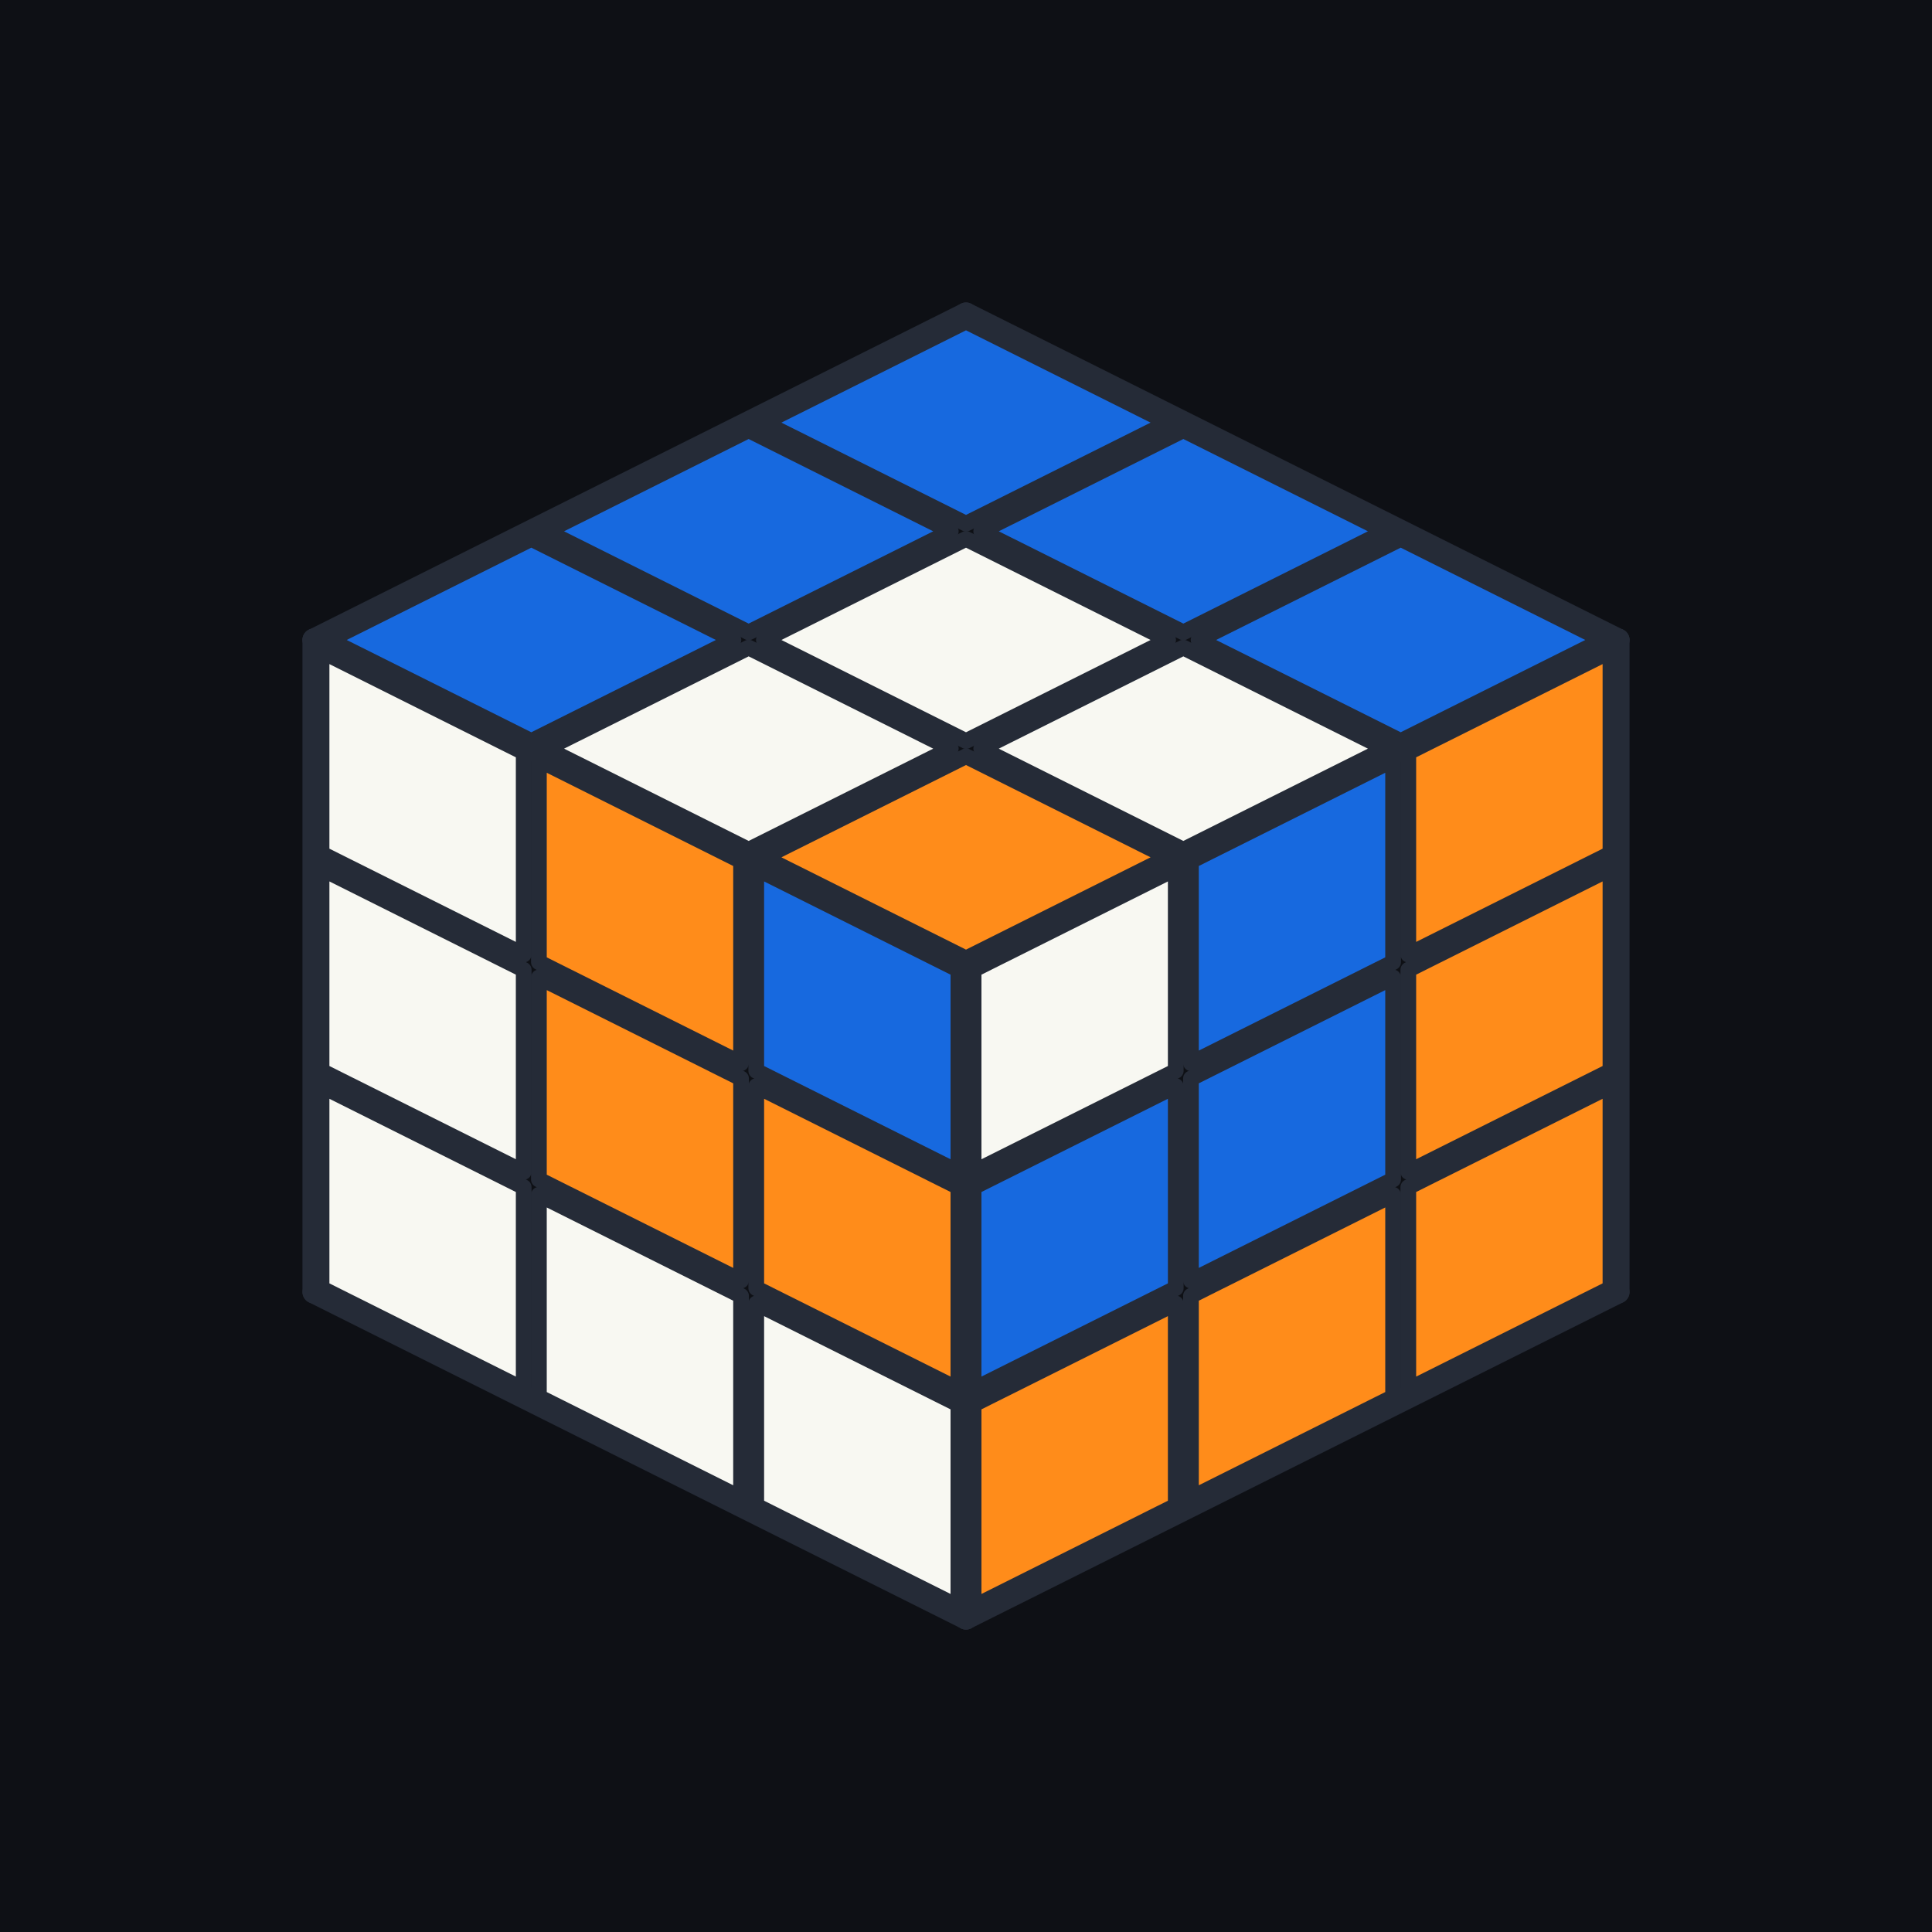
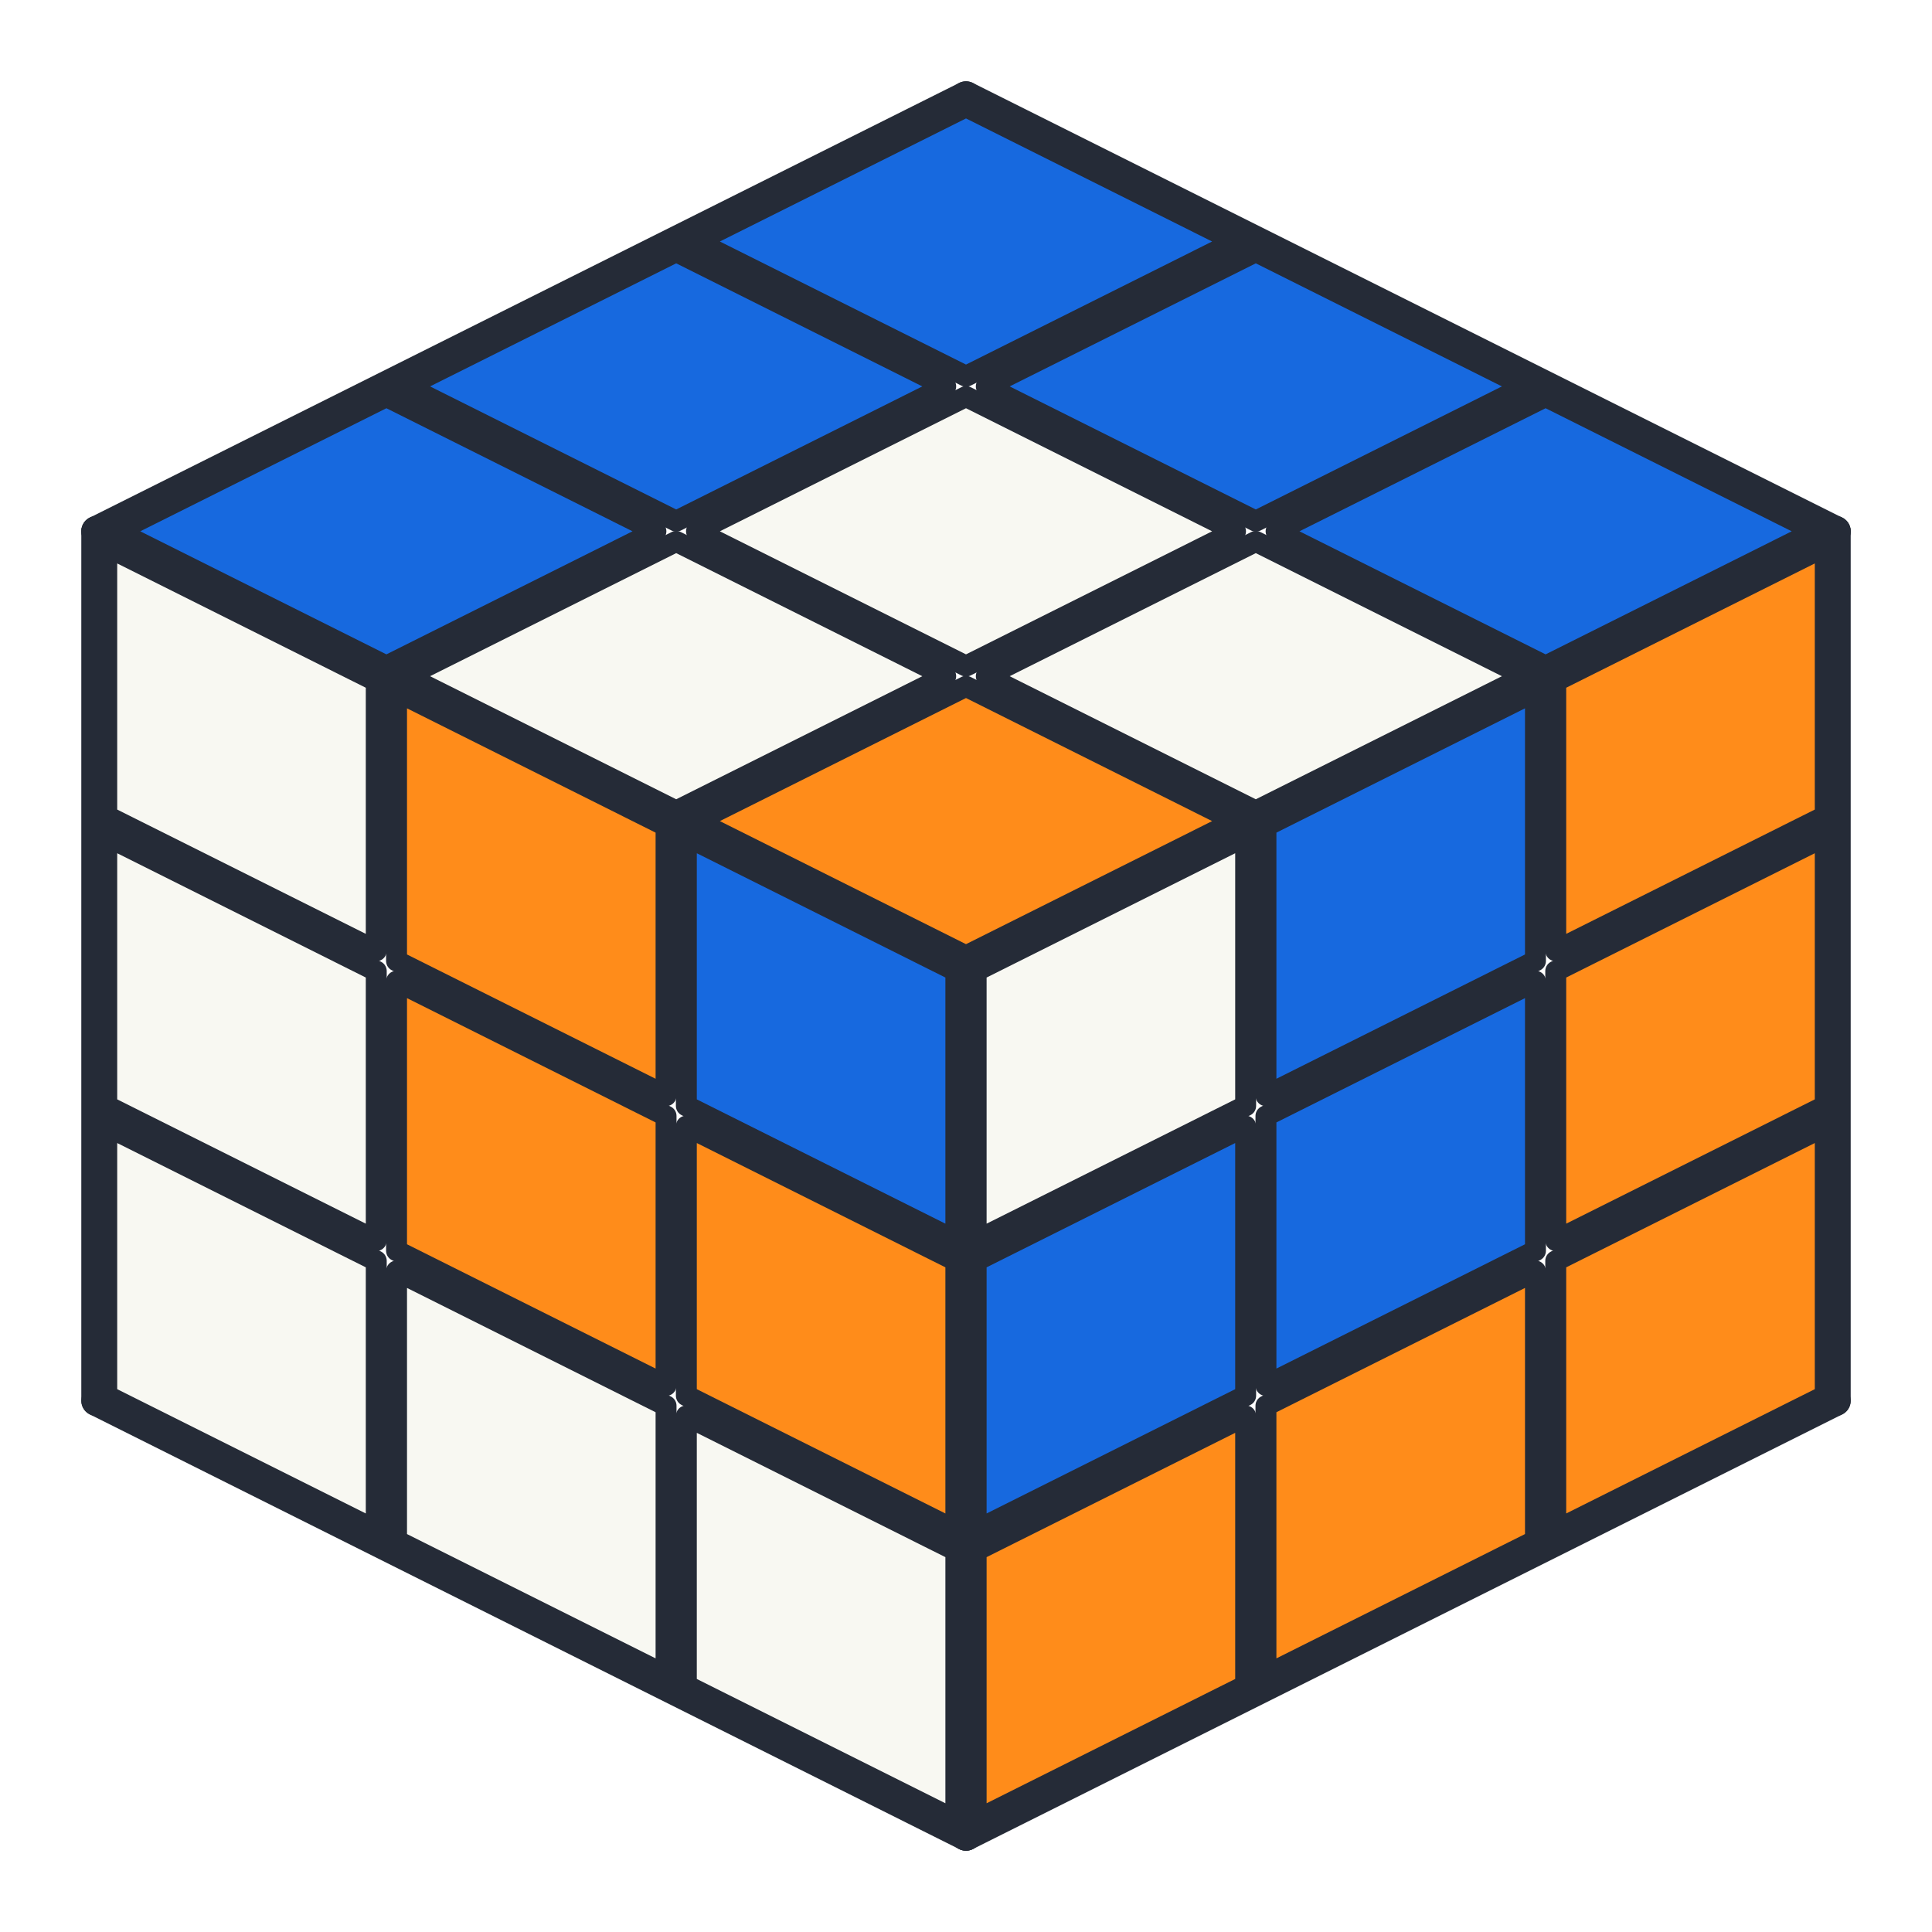
- <svg xmlns="http://www.w3.org/2000/svg" width="512" height="512" viewBox="0 0 320 320" role="img" aria-labelledby="title desc">
-   <rect width="320" height="320" fill="#0e1015" />
+ <svg xmlns="http://www.w3.org/2000/svg" width="512" height="512" viewBox="40 40 240 240" role="img" aria-labelledby="title desc">
  <g stroke="#252b37" stroke-width="2.6" stroke-linejoin="round">
    <polygon points="160,89.26 193.48,106 160,122.74 126.52,106" fill="#f8f8f2" />
    <polygon points="124,107.26 157.48,124 124,140.74 90.52,124" fill="#f8f8f2" />
    <polygon points="196,107.26 229.48,124 196,140.74 162.52,124" fill="#f8f8f2" />
    <polygon points="160,125.26 193.48,142 160,158.74 126.52,142" fill="#ff8c1a" />
    <polygon points="160,53.26 193.48,70 160,86.74 126.52,70" fill="#1769df" />
    <polygon points="124,71.26 157.48,88 124,104.74 90.52,88" fill="#1769df" />
    <polygon points="88,89.26 121.48,106 88,122.74 54.52,106" fill="#1769df" />
    <polygon points="196,71.26 229.48,88 196,104.74 162.52,88" fill="#1769df" />
    <polygon points="232,89.26 265.48,106 232,122.74 198.52,106" fill="#1769df" />
    <polygon points="194.74,177.37 194.74,143.89 161.26,160.63 161.26,194.11" fill="#f8f8f2" />
    <polygon points="266.74,213.37 266.74,179.89 233.26,196.63 233.26,230.11" fill="#ff8c1a" />
    <polygon points="230.74,231.37 230.74,197.89 197.26,214.63 197.26,248.11" fill="#ff8c1a" />
    <polygon points="194.74,249.37 194.74,215.89 161.26,232.63 161.26,266.11" fill="#ff8c1a" />
    <polygon points="266.74,177.37 266.74,143.89 233.26,160.63 233.26,194.11" fill="#ff8c1a" />
    <polygon points="266.74,141.37 266.74,107.89 233.26,124.63 233.26,158.11" fill="#ff8c1a" />
    <polygon points="230.74,195.37 230.74,161.89 197.26,178.63 197.26,212.11" fill="#1769df" />
    <polygon points="230.74,159.37 230.74,125.89 197.26,142.63 197.26,176.11" fill="#1769df" />
    <polygon points="194.74,213.37 194.74,179.89 161.26,196.63 161.26,230.11" fill="#1769df" />
    <polygon points="53.26,213.37 86.74,230.11 86.74,196.63 53.26,179.89" fill="#f8f8f2" />
    <polygon points="89.26,231.37 122.74,248.11 122.74,214.63 89.26,197.89" fill="#f8f8f2" />
    <polygon points="125.26,249.37 158.74,266.11 158.74,232.63 125.26,215.89" fill="#f8f8f2" />
    <polygon points="53.26,177.37 86.74,194.11 86.74,160.63 53.26,143.89" fill="#f8f8f2" />
    <polygon points="53.26,141.37 86.74,158.11 86.74,124.63 53.26,107.89" fill="#f8f8f2" />
    <polygon points="89.26,195.37 122.74,212.11 122.74,178.63 89.26,161.89" fill="#ff8c1a" />
    <polygon points="89.26,159.37 122.74,176.11 122.74,142.63 89.26,125.89" fill="#ff8c1a" />
    <polygon points="125.26,213.37 158.74,230.11 158.74,196.63 125.26,179.89" fill="#ff8c1a" />
    <polygon points="125.26,177.37 158.74,194.11 158.74,160.63 125.26,143.89" fill="#1769df" />
    <path d="M 160 52 L 268 106" fill="none" stroke="#252b37" stroke-width="3.8" stroke-linecap="round" />
    <path d="M 160 52 L 52 106" fill="none" stroke="#252b37" stroke-width="3.8" stroke-linecap="round" />
    <path d="M 268 106 L 160 160" fill="none" stroke="#252b37" stroke-width="3.8" stroke-linecap="round" />
    <path d="M 52 106 L 160 160" fill="none" stroke="#252b37" stroke-width="3.8" stroke-linecap="round" />
    <path d="M 52 106 L 52 214" fill="none" stroke="#252b37" stroke-width="3.8" stroke-linecap="round" />
    <path d="M 160 160 L 160 268" fill="none" stroke="#252b37" stroke-width="3.8" stroke-linecap="round" />
    <path d="M 52 214 L 160 268" fill="none" stroke="#252b37" stroke-width="3.8" stroke-linecap="round" />
    <path d="M 268 106 L 268 214" fill="none" stroke="#252b37" stroke-width="3.8" stroke-linecap="round" />
    <path d="M 268 214 L 160 268" fill="none" stroke="#252b37" stroke-width="3.8" stroke-linecap="round" />
  </g>
</svg>
